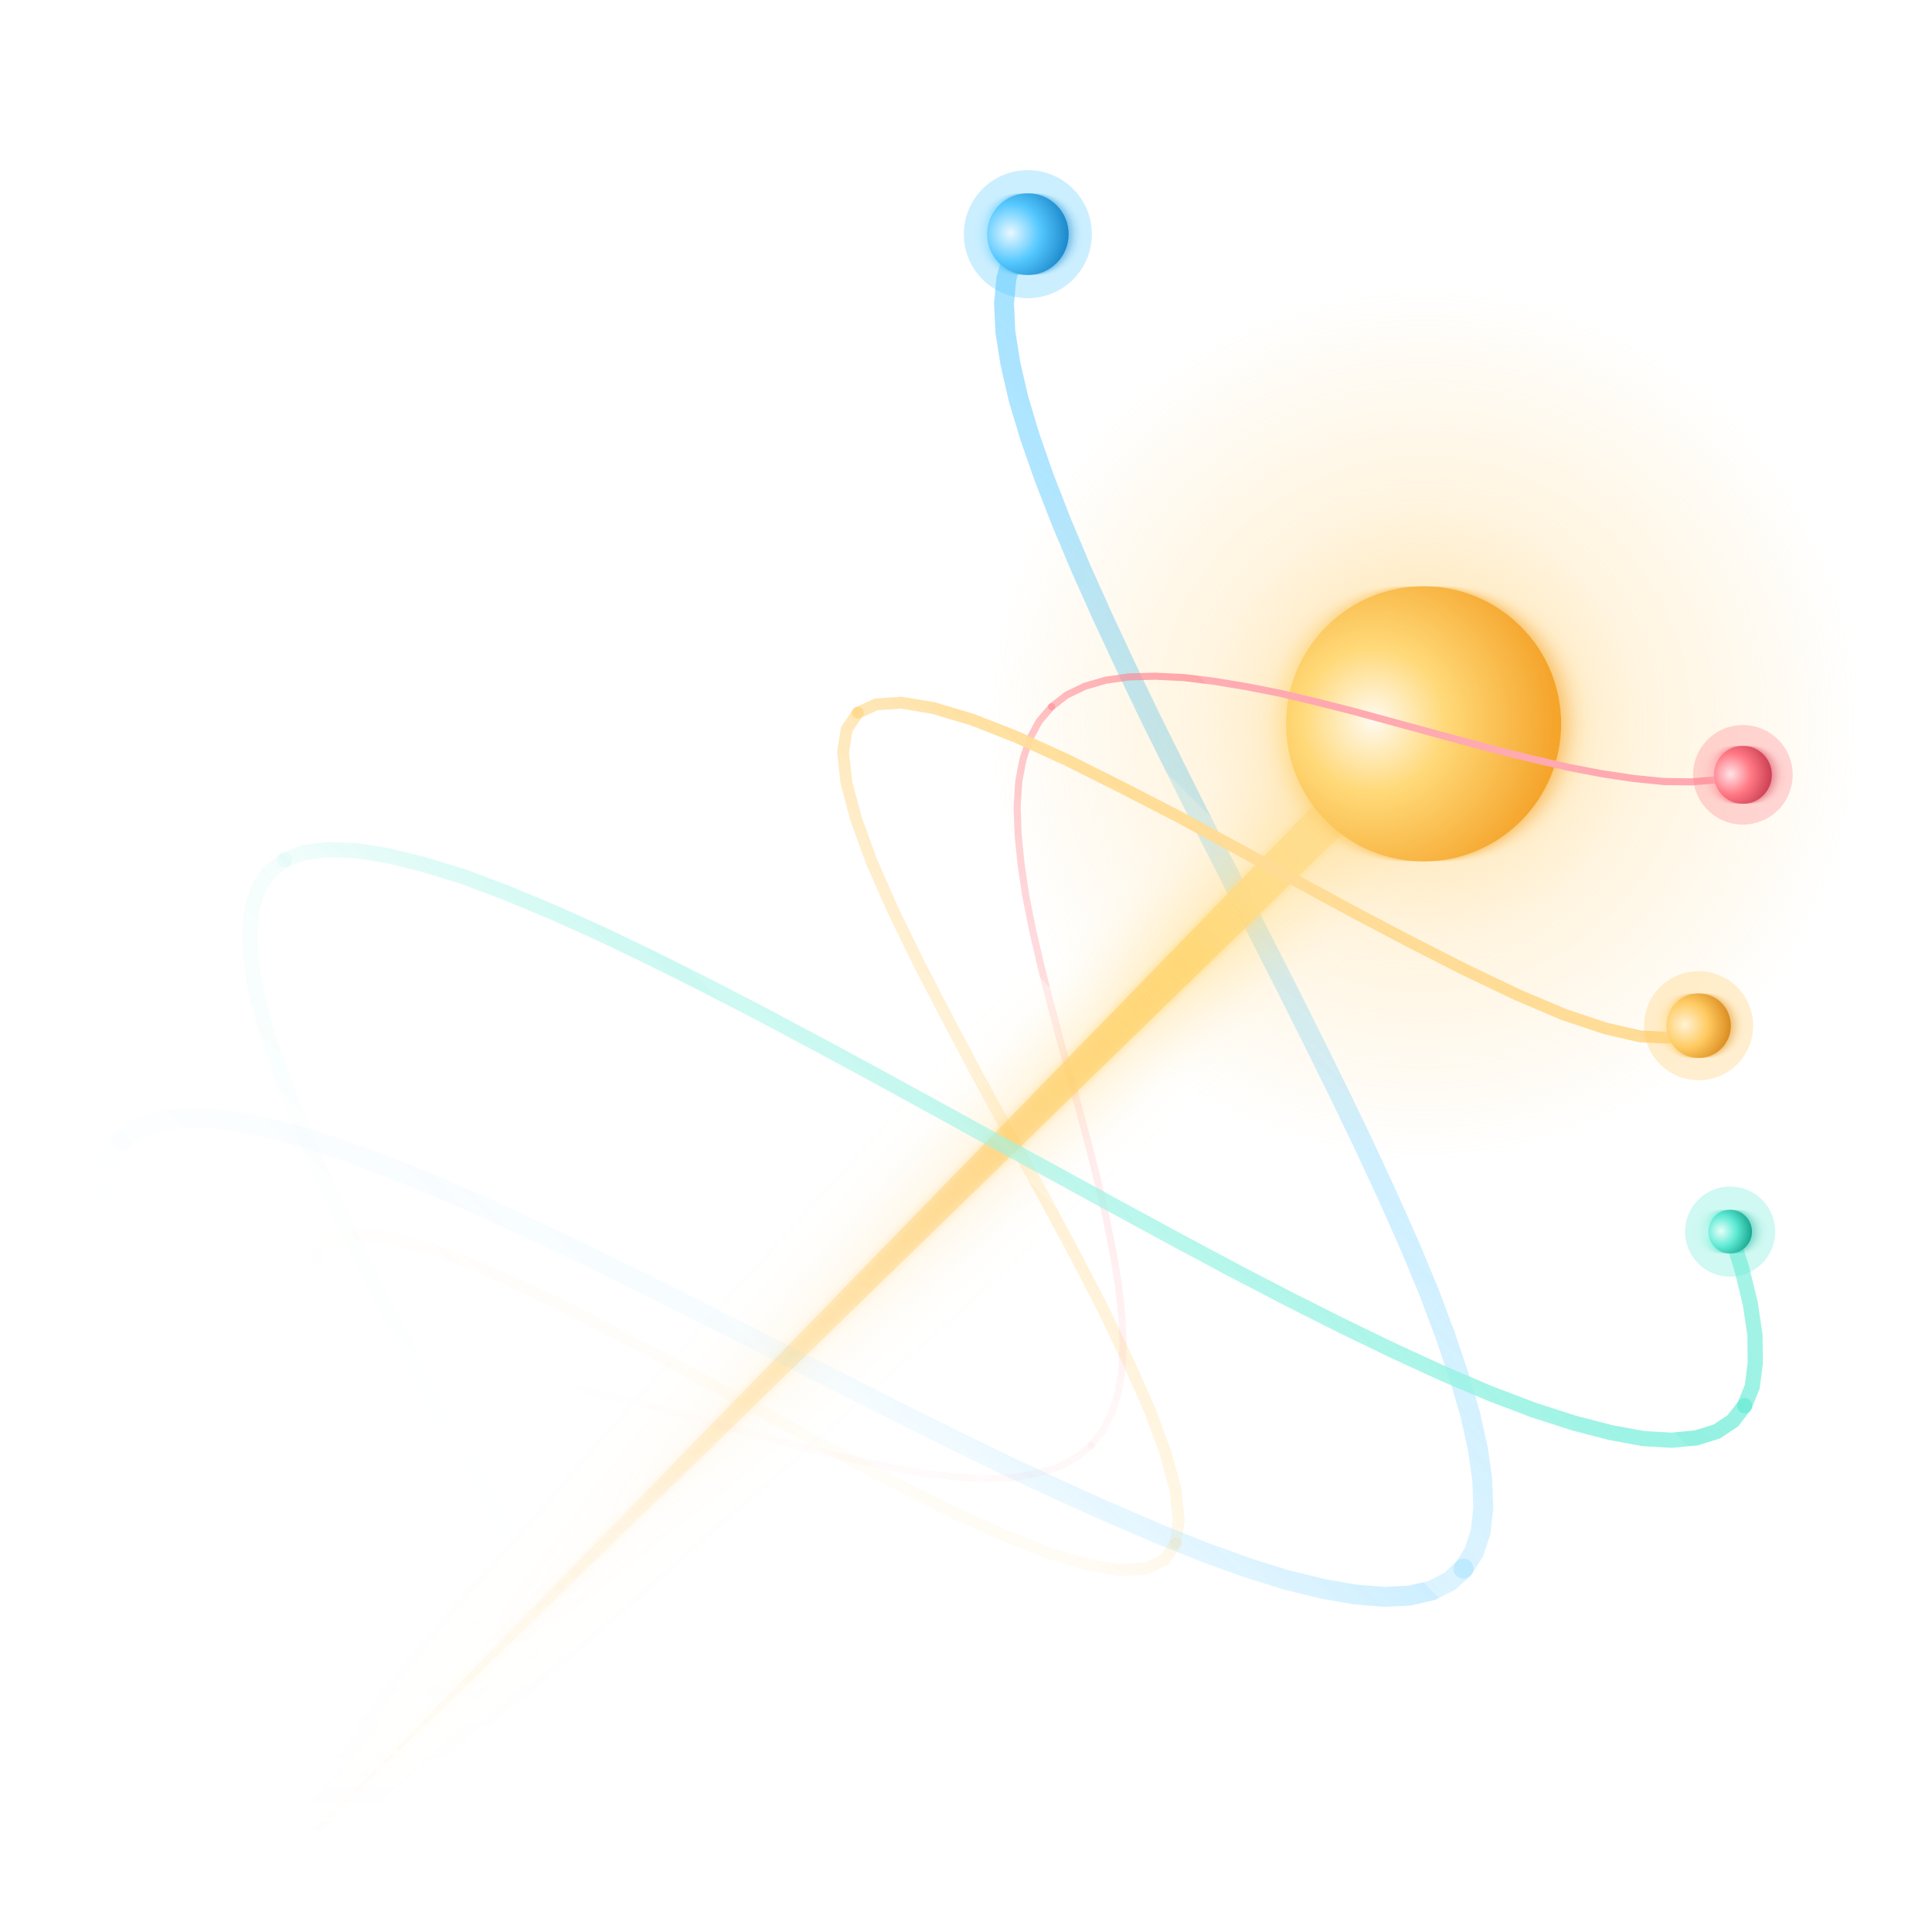
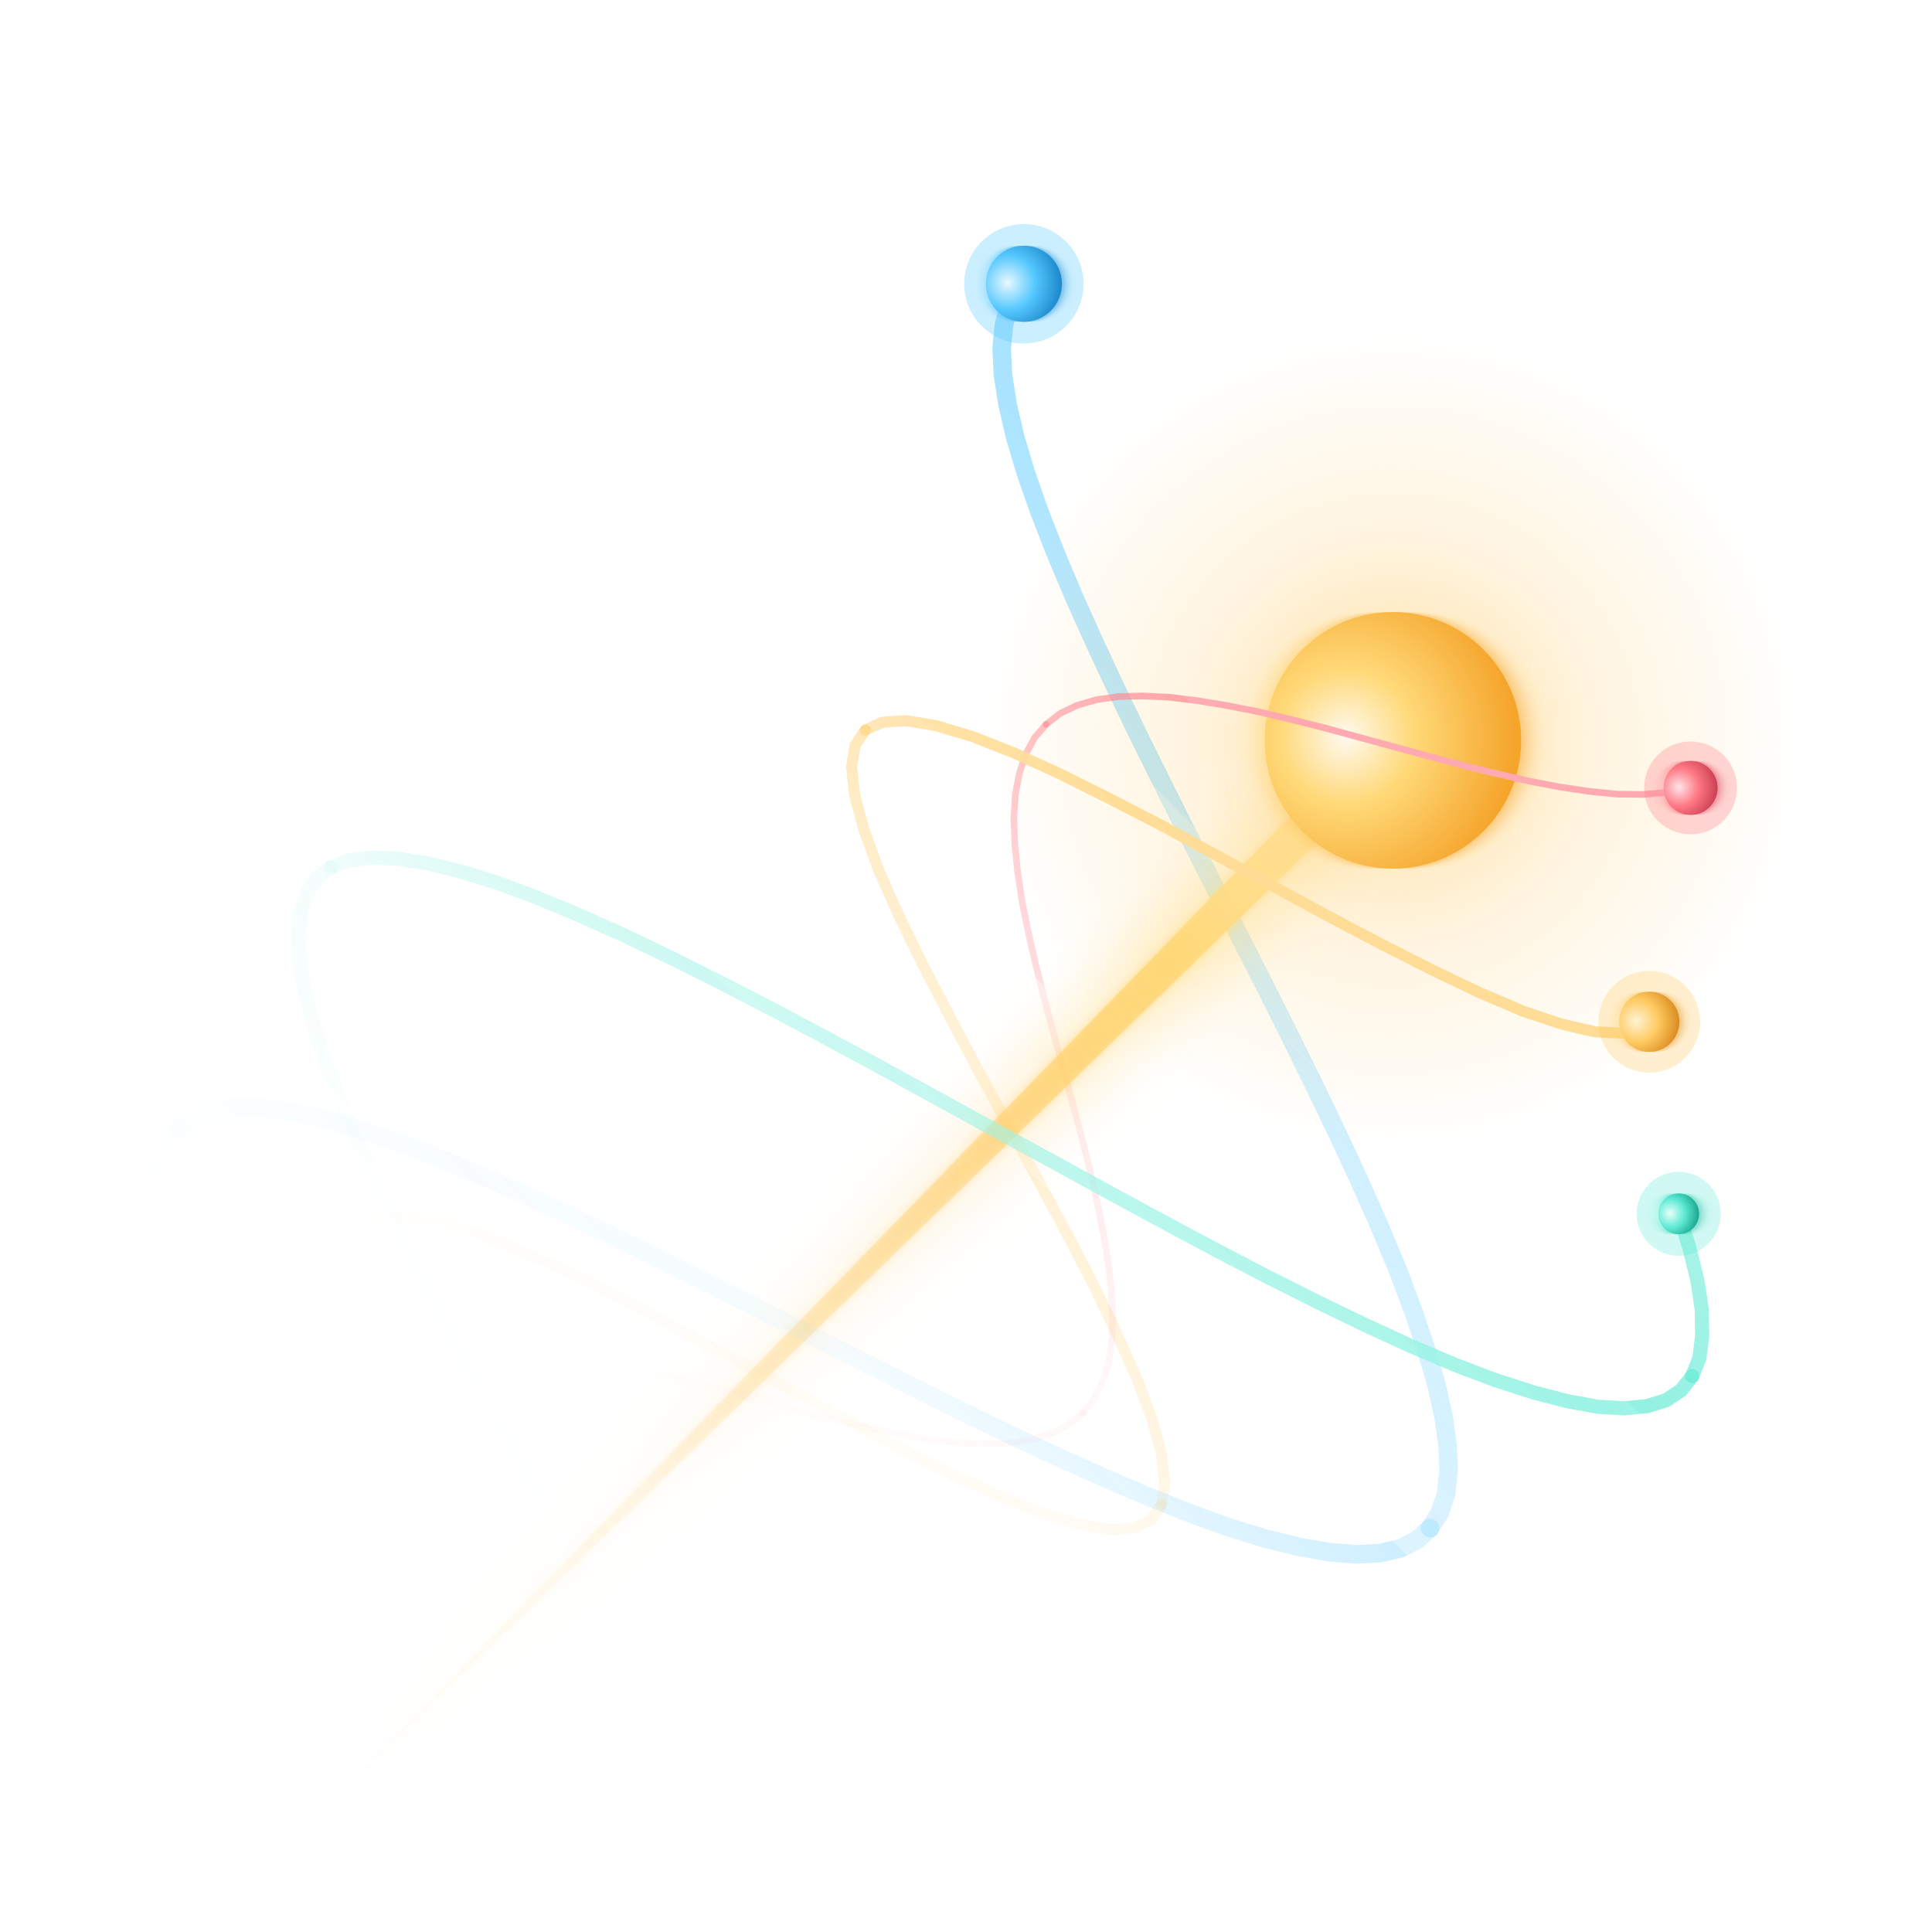
<svg xmlns="http://www.w3.org/2000/svg" width="512" height="512" aria-label="Commit Trail logo" viewBox="0 0 512 512">
  <defs>
    <linearGradient id="ts" x1="-340" x2="0" y1="0" y2="0" gradientUnits="userSpaceOnUse">
      <stop offset="0" stop-color="#ffca61" stop-opacity="0" />
      <stop offset=".3" stop-color="#ffca61" stop-opacity=".1" />
      <stop offset=".6" stop-color="#ffca61" stop-opacity=".4" />
      <stop offset=".8" stop-color="#ffd978" stop-opacity=".8" />
      <stop offset="1" stop-color="#fff1cc" />
    </linearGradient>
    <linearGradient id="gab" x1="-540" x2="284" y1="0" y2="0" gradientUnits="userSpaceOnUse">
      <stop offset="0" stop-color="#55c8ff" stop-opacity=".5" />
      <stop offset="0" stop-color="#77d3ff" stop-opacity=".8" />
      <stop offset=".1" stop-color="#9bdfff" />
      <stop offset=".1" stop-color="#95dcff" />
      <stop offset=".2" stop-color="#68ceff" stop-opacity=".7" />
      <stop offset=".2" stop-color="#55c8ff" stop-opacity=".5" />
      <stop offset=".3" stop-color="#55c8ff" stop-opacity=".3" />
      <stop offset=".3" stop-color="#55c8ff" stop-opacity=".3" />
      <stop offset=".3" stop-color="#55c8ff" stop-opacity=".6" />
      <stop offset=".4" stop-color="#7dd5ff" stop-opacity=".8" />
      <stop offset=".4" stop-color="#9ddfff" />
      <stop offset=".5" stop-color="#91dbff" stop-opacity=".9" />
      <stop offset=".5" stop-color="#60cbff" stop-opacity=".7" />
      <stop offset=".5" stop-color="#55c8ff" stop-opacity=".4" />
      <stop offset=".6" stop-color="#55c8ff" stop-opacity=".3" />
      <stop offset=".6" stop-color="#55c8ff" stop-opacity=".4" />
      <stop offset=".7" stop-color="#55c8ff" stop-opacity=".6" />
      <stop offset=".7" stop-color="#83d7ff" stop-opacity=".9" />
      <stop offset=".8" stop-color="#9edfff" />
      <stop offset=".8" stop-color="#8cdaff" stop-opacity=".9" />
      <stop offset=".8" stop-color="#58c9ff" stop-opacity=".7" />
      <stop offset=".9" stop-color="#55c8ff" stop-opacity=".4" />
      <stop offset=".9" stop-color="#55c8ff" stop-opacity=".3" />
      <stop offset="1" stop-color="#55c8ff" stop-opacity=".4" />
      <stop offset="1" stop-color="#55c8ff" stop-opacity=".7" />
    </linearGradient>
    <linearGradient id="gfb" x1="-270" x2="14" y1="0" y2="0" gradientUnits="userSpaceOnUse">
      <stop offset="0" stop-color="#fff" stop-opacity="0" />
      <stop offset=".3" stop-color="#fff" stop-opacity=".1" />
      <stop offset=".5" stop-color="#fff" stop-opacity=".5" />
      <stop offset=".8" stop-color="#fff" />
      <stop offset="1" stop-color="#fff" />
    </linearGradient>
    <linearGradient id="gaa" x1="-409" x2="155" y1="0" y2="0" gradientUnits="userSpaceOnUse">
      <stop offset="0" stop-color="#ffca61" stop-opacity=".5" />
      <stop offset="0" stop-color="#ffd37b" stop-opacity=".8" />
      <stop offset=".1" stop-color="#ffdd98" />
      <stop offset=".1" stop-color="#ffdb93" />
      <stop offset=".1" stop-color="#ffcf70" stop-opacity=".7" />
      <stop offset=".2" stop-color="#ffca61" stop-opacity=".5" />
      <stop offset=".2" stop-color="#ffca61" stop-opacity=".3" />
      <stop offset=".3" stop-color="#ffca61" stop-opacity=".3" />
      <stop offset=".3" stop-color="#ffca61" stop-opacity=".6" />
      <stop offset=".3" stop-color="#ffd580" stop-opacity=".8" />
      <stop offset=".4" stop-color="#ffde99" />
      <stop offset=".4" stop-color="#ffda90" stop-opacity=".9" />
      <stop offset=".4" stop-color="#ffcd6b" stop-opacity=".7" />
      <stop offset=".5" stop-color="#ffca61" stop-opacity=".5" />
      <stop offset=".5" stop-color="#ffca61" stop-opacity=".3" />
      <stop offset=".5" stop-color="#ffca61" stop-opacity=".4" />
      <stop offset=".6" stop-color="#ffca61" stop-opacity=".6" />
      <stop offset=".6" stop-color="#ffd684" stop-opacity=".9" />
      <stop offset=".6" stop-color="#ffde9a" />
      <stop offset=".7" stop-color="#ffd98d" stop-opacity=".9" />
      <stop offset=".7" stop-color="#ffcb66" stop-opacity=".7" />
      <stop offset=".8" stop-color="#ffca61" stop-opacity=".4" />
      <stop offset=".8" stop-color="#ffca61" stop-opacity=".3" />
      <stop offset=".8" stop-color="#ffca61" stop-opacity=".4" />
      <stop offset=".9" stop-color="#ffca61" stop-opacity=".6" />
      <stop offset=".9" stop-color="#ffd788" stop-opacity=".9" />
      <stop offset=".9" stop-color="#ffde9a" />
      <stop offset="1" stop-color="#ffd88a" stop-opacity=".9" />
      <stop offset="1" stop-color="#ffca61" stop-opacity=".7" />
    </linearGradient>
    <linearGradient id="gfa" x1="-250" x2="-4" y1="0" y2="0" gradientUnits="userSpaceOnUse">
      <stop offset="0" stop-color="#fff" stop-opacity="0" />
      <stop offset=".3" stop-color="#fff" stop-opacity=".1" />
      <stop offset=".5" stop-color="#fff" stop-opacity=".5" />
      <stop offset=".8" stop-color="#fff" />
      <stop offset="1" stop-color="#fff" />
    </linearGradient>
    <linearGradient id="gac" x1="-438" x2="248" y1="0" y2="0" gradientUnits="userSpaceOnUse">
      <stop offset="0" stop-color="#ffa3ac" stop-opacity=".9" />
      <stop offset="0" stop-color="#ffadb4" />
      <stop offset=".1" stop-color="#ff96a0" stop-opacity=".8" />
      <stop offset=".1" stop-color="#ff7884" stop-opacity=".6" />
      <stop offset=".2" stop-color="#ff7884" stop-opacity=".4" />
      <stop offset=".2" stop-color="#ff7884" stop-opacity=".3" />
      <stop offset=".2" stop-color="#ff7884" stop-opacity=".5" />
      <stop offset=".3" stop-color="#ff848f" stop-opacity=".7" />
      <stop offset=".3" stop-color="#ffa6ae" stop-opacity=".9" />
      <stop offset=".3" stop-color="#ffacb3" />
      <stop offset=".4" stop-color="#ff929c" stop-opacity=".8" />
      <stop offset=".4" stop-color="#ff7884" stop-opacity=".6" />
      <stop offset=".5" stop-color="#ff7884" stop-opacity=".3" />
      <stop offset=".5" stop-color="#ff7884" stop-opacity=".3" />
      <stop offset=".5" stop-color="#ff7884" stop-opacity=".5" />
      <stop offset=".6" stop-color="#ff8994" stop-opacity=".8" />
      <stop offset=".6" stop-color="#ffa8b0" />
      <stop offset=".7" stop-color="#ffaab2" />
      <stop offset=".7" stop-color="#ff8d97" stop-opacity=".8" />
      <stop offset=".7" stop-color="#ff7884" stop-opacity=".5" />
      <stop offset=".8" stop-color="#ff7884" stop-opacity=".3" />
      <stop offset=".8" stop-color="#ff7884" stop-opacity=".3" />
      <stop offset=".8" stop-color="#ff7884" stop-opacity=".5" />
      <stop offset=".9" stop-color="#ff8e98" stop-opacity=".8" />
      <stop offset=".9" stop-color="#ffaab2" />
      <stop offset="1" stop-color="#ffa8b0" />
      <stop offset="1" stop-color="#ff8893" stop-opacity=".8" />
    </linearGradient>
    <linearGradient id="gfc" x1="-230" x2="40" y1="0" y2="0" gradientUnits="userSpaceOnUse">
      <stop offset="0" stop-color="#fff" stop-opacity="0" />
      <stop offset=".3" stop-color="#fff" stop-opacity=".1" />
      <stop offset=".5" stop-color="#fff" stop-opacity=".5" />
      <stop offset=".8" stop-color="#fff" />
      <stop offset="1" stop-color="#fff" />
    </linearGradient>
    <linearGradient id="gam" x1="-535" x2="243" y1="0" y2="0" gradientUnits="userSpaceOnUse">
      <stop offset="0" stop-color="#5eead4" stop-opacity=".3" />
      <stop offset="0" stop-color="#5eead4" stop-opacity=".4" />
      <stop offset=".1" stop-color="#5eead4" stop-opacity=".7" />
      <stop offset=".1" stop-color="#8df1e1" stop-opacity=".9" />
      <stop offset=".2" stop-color="#a1f4e6" />
      <stop offset=".2" stop-color="#8ff1e1" stop-opacity=".9" />
      <stop offset=".3" stop-color="#60ead4" stop-opacity=".7" />
      <stop offset=".3" stop-color="#5eead4" stop-opacity=".4" />
      <stop offset=".3" stop-color="#5eead4" stop-opacity=".3" />
      <stop offset=".4" stop-color="#5eead4" stop-opacity=".4" />
      <stop offset=".4" stop-color="#5eead4" stop-opacity=".6" />
      <stop offset=".5" stop-color="#8af0e0" stop-opacity=".9" />
      <stop offset=".5" stop-color="#a1f4e6" />
      <stop offset=".6" stop-color="#92f2e2" stop-opacity=".9" />
      <stop offset=".6" stop-color="#64ebd5" stop-opacity=".7" />
      <stop offset=".7" stop-color="#5eead4" stop-opacity=".4" />
      <stop offset=".7" stop-color="#5eead4" stop-opacity=".3" />
      <stop offset=".7" stop-color="#5eead4" stop-opacity=".4" />
      <stop offset=".8" stop-color="#5eead4" stop-opacity=".6" />
      <stop offset=".8" stop-color="#87f0df" stop-opacity=".9" />
      <stop offset=".9" stop-color="#a1f4e6" />
      <stop offset=".9" stop-color="#94f2e3" stop-opacity=".9" />
      <stop offset="1" stop-color="#68ebd6" stop-opacity=".7" />
      <stop offset="1" stop-color="#5eead4" stop-opacity=".4" />
    </linearGradient>
    <linearGradient id="gfm" x1="-262" x2="-30" y1="0" y2="0" gradientUnits="userSpaceOnUse">
      <stop offset="0" stop-color="#fff" stop-opacity="0" />
      <stop offset=".3" stop-color="#fff" stop-opacity=".1" />
      <stop offset=".5" stop-color="#fff" stop-opacity=".5" />
      <stop offset=".8" stop-color="#fff" />
      <stop offset="1" stop-color="#fff" />
    </linearGradient>
    <radialGradient id="sun" cx="38%" cy="36%" r="66%">
      <stop offset="0" stop-color="#fffaf0" />
      <stop offset=".4" stop-color="#ffd978" />
      <stop offset="1" stop-color="#f5a52c" />
    </radialGradient>
    <radialGradient id="sg">
      <stop offset="0" stop-color="#ffca61" stop-opacity=".6" />
      <stop offset=".5" stop-color="#ffca61" stop-opacity=".2" />
      <stop offset="1" stop-color="#ffca61" stop-opacity="0" />
    </radialGradient>
    <radialGradient id="db" cx="36%" cy="34%" r="72%">
      <stop offset="0" stop-color="#e8f8ff" />
      <stop offset=".5" stop-color="#55c8ff" />
      <stop offset="1" stop-color="#1b86c9" />
    </radialGradient>
    <radialGradient id="da" cx="36%" cy="34%" r="72%">
      <stop offset="0" stop-color="#fff3d4" />
      <stop offset=".5" stop-color="#ffca61" />
      <stop offset="1" stop-color="#d98a1e" />
    </radialGradient>
    <radialGradient id="dc" cx="36%" cy="34%" r="72%">
      <stop offset="0" stop-color="#ffe4e7" />
      <stop offset=".5" stop-color="#ff7884" />
      <stop offset="1" stop-color="#c93e52" />
    </radialGradient>
    <radialGradient id="dm" cx="36%" cy="34%" r="72%">
      <stop offset="0" stop-color="#e6fffa" />
      <stop offset=".5" stop-color="#5eead4" />
      <stop offset="1" stop-color="#17a58e" />
    </radialGradient>
    <mask id="mkb" width="324" height="304" x="-290" y="-152" maskUnits="userSpaceOnUse">
      <path fill="url(#gfb)" d="M-270-144H14v288h-284z" />
    </mask>
    <mask id="mka" width="286" height="212" x="-270" y="-106" maskUnits="userSpaceOnUse">
      <path fill="url(#gfa)" d="M-250-98H-4V98h-246z" />
    </mask>
    <mask id="mkc" width="310" height="156" x="-250" y="-78" maskUnits="userSpaceOnUse">
      <path fill="url(#gfc)" d="M-230-70H40V70h-270z" />
    </mask>
    <mask id="mkm" width="272" height="340" x="-282" y="-170" maskUnits="userSpaceOnUse">
      <path fill="url(#gfm)" d="M-262-162h232v324h-232z" />
    </mask>
    <filter id="glow" width="200%" height="200%" x="-50%" y="-50%">
      <feGaussianBlur result="b" stdDeviation="2.2" />
      <feMerge>
        <feMergeNode in="b" />
        <feMergeNode in="SourceGraphic" />
      </feMerge>
    </filter>
    <filter id="soft" width="200%" height="200%" x="-50%" y="-50%">
      <feGaussianBlur result="b" stdDeviation="1" />
      <feMerge>
        <feMergeNode in="b" />
        <feMergeNode in="SourceGraphic" />
      </feMerge>
    </filter>
    <filter id="haze" width="140%" height="700%" x="-20%" y="-300%">
      <feGaussianBlur stdDeviation="6" />
    </filter>
  </defs>
-   <g transform="translate(-30.0 -99.8) scale(1.257)">
+   <g transform="translate(-10.6 -75.7) scale(1.172)">
    <g fill="none" stroke-linecap="round" transform="translate(324 232) rotate(-45)">
      <g mask="url(#mkb)">
        <g>
          <animateTransform attributeName="transform" dur="3.5s" from="0 0" repeatCount="indefinite" to="-270.5 0" type="translate" />
          <path stroke="url(#gab)" stroke-width="4.2" d="m-540.5-125.5 4-3.3 4-2.1 4-1 4 .1" />
          <path stroke="url(#gab)" stroke-width="4.2" d="m-388.3 131.6 4-1.6 4-2.6 4-3.8 4-4.8 4-5.9 4-6.8 4-7.8 4-8.6 4-9.4 4-10 4.1-10.7 4-11.2 4-11.7 4-11.9 4-12.1 4-12.3 4-12.3 4-12.1 4-12 4-11.6 4-11.2 4-10.8 4-10.1 4-9.4 4-8.7 4-7.8 4-6.9 4-5.9 4-4.9 4-3.9 4-2.7 4-1.6 4.1-.5" />
          <path stroke="url(#gab)" stroke-width="4.2" d="m-120 131.9 4-.9 4-2 4-3.2 4-4.3 4-5.3 4-6.3 4-7.3 4-8.1 4.1-9 4-9.7 4-10.4 4-10.9 4-11.4 4-11.8 4-12 4-12.3 4-12.2 4-12.3 4-12 4-11.9 4-11.4 4-11 4-10.5 4-9.8 4-9.1 4-8.3 4-7.4 4-6.4 4-5.5 4-4.4 4.1-3.4 4-2.2 4-1.1 4 .1" />
          <path stroke="url(#gab)" stroke-width="4.2" d="m152.3 131.7 4-1.5 4-2.6 4-3.6 4-4.8 4-5.8 4.1-6.7 4-7.7 4-8.6 4-9.3 4-10 4-10.6 4-11.2 4-11.6 4-11.9 4-12.1 4-12.3 4-12.3 4-12.1 4-12 4-11.7 4-11.2 4-10.8 4-10.2 4-9.5 4-8.7 4-7.9 4-7 4.1-6 4-5 4-3.9 4-2.8 4-1.7 4-.6" />
        </g>
      </g>
      <g mask="url(#mka)">
        <g>
          <animateTransform attributeName="transform" dur="2.25s" from="0 0" repeatCount="indefinite" to="-158.7 0" type="translate" />
          <path stroke="url(#gaa)" stroke-width="2.5" d="m-408.7-81.8 4-3.2 4-1" />
          <path stroke="url(#gaa)" stroke-width="2.5" d="m-320.2 85.9 4.1-1.8 4-3.9 4-5.9 4-7.8 4-9.5 4.1-10.9 4-12.1 4-13 4-13.5 4.1-13.7 4-13.5 4-13 4-12.2 4.1-11.1 4-9.6 4-8 4-6.1 4.1-4.1 4-2 4 .2" />
          <path stroke="url(#gaa)" stroke-width="2.5" d="m-159.2 85.2 4-3 4.1-5.1 4-7 4-8.7 4-10.4 4.1-11.6 4-12.6 4-13.3 4-13.7 4-13.6 4.1-13.3 4-12.6 4-11.6 4-10.3 4.1-8.8 4-6.9 4-5 4-2.9 4.1-.8" />
          <path stroke="url(#gaa)" stroke-width="2.5" d="m-2.2 85.8 4-2 4-4.2 4-6.2 4.1-8 4-9.7 4-11.1 4-12.2L30 19.3l4-13.5 4-13.7 4-13.5 4.1-12.9 4-12.1 4-10.9 4-9.5 4-7.7 4.1-5.9 4-3.8 4-1.7 4 .5" />
        </g>
      </g>
      <g mask="url(#mkc)">
        <g>
          <animateTransform attributeName="transform" dur="1.5s" from="0 0" repeatCount="indefinite" to="-207.7 0" type="translate" />
          <path stroke="url(#gac)" stroke-width="1.5" d="m-361.5 57.7 4-1.2 4-2 4-2.7 4-3.6 4-4.3 4-4.9 4-5.4 4-6 4-6.4 4-6.7 4.1-6.9 4-7 4-7 4-6.9 4-6.7 4-6.5 4-6 4-5.6 4-5 4-4.4 4-3.7 4-2.9 4-2.1 4.1-1.3 4-.5 4 .4" />
          <path stroke="url(#gac)" stroke-width="1.5" d="m-157.1 58 4-.5 4-1.3 4-2.1 4-2.9 4-3.7 4-4.4 4-5 4-5.6 4-6 4.1-6.5 4-6.7 4-6.9 4-7 4-7 4-6.9 4-6.7 4-6.4 4-6 4-5.4 4-4.9 4-4.3 4.1-3.6 4-2.7 4-2 4-1.2 4-.3" />
          <path stroke="url(#gac)" stroke-width="1.5" d="m51.3 58 4-.6 4-1.5 4-2.3 4-3.1 4-3.8 4-4.5 4.1-5.1 4-5.6 4-6.2 4-6.5 4-6.7 4-7 4-7 4-7 4-6.9 4-6.6 4-6.3 4-5.9 4-5.4 4.1-4.8 4-4.1 4-3.4 4-2.7 4-1.8 4-1 4-.2" />
        </g>
      </g>
      <g mask="url(#mkm)">
        <g>
          <animateTransform attributeName="transform" dur="5s" from="0 0" repeatCount="indefinite" to="-272.9 0" type="translate" />
          <path stroke="url(#gam)" stroke-width="3.2" d="m-534.9 0 4-13.8 4-13.7 4-13.5 4-13.1 4-12.7 4-12.1 4-11.4 4-10.7 4-9.8 4.1-8.8 4-7.8 4-6.8 4-5.6 4-4.4 4-3.2 4-1.9 4-.7 4 .6" />
          <path stroke="url(#gam)" stroke-width="3.2" d="m-326.4 149.4 4-1.8 4-3.1 4-4.3 4-5.6 4-6.6 4-7.8 4-8.8 4-9.7 4.1-10.6 4-11.4 4-12 4-12.7 4-13.1 4-13.4 4-13.7 4-13.8 4-13.9 4-13.7 4-13.5 4.1-13.1 4-12.7 4-12.2 4-11.4 4-10.7 4-9.9 4-8.9 4-7.9 4-6.9 4-5.6 4.1-4.5 4-3.3 4-2 4-.8 4 .5" />
          <path stroke="url(#gam)" stroke-width="3.2" d="m-53.8 149.5 4-1.7 4-3.1 4.1-4.2 4-5.4 4-6.6 4-7.7 4-8.7 4-9.7 4-10.5 4-11.4 4-12 4-12.6 4-13 4.1-13.5 4-13.6 4-13.9 4-13.8 4-13.7 4-13.5 4-13.2 4-12.8 4-12.1 4-11.6 4.1-10.7 4-9.9 4-9 4-8 4-6.9 4-5.8 4-4.6 4-3.3 4-2.1 4-.9 4.1.5" />
          <path stroke="url(#gam)" stroke-width="3.2" d="m218.9 149.6 4-1.7 4-2.9 4-4.2 4-5.3 4-6.5 4-7.6" />
        </g>
      </g>
      <path fill="url(#ts)" d="m-340 0 330-11v22Z" filter="url(#haze)" opacity=".5" />
      <path fill="url(#ts)" d="M-340 0-8-4.5v9Z" filter="url(#soft)" />
      <circle r="92" fill="url(#sg)">
        <animate attributeName="r" dur="1.25s" repeatCount="indefinite" values="92;100;92" />
        <animate attributeName="opacity" dur="1.25s" repeatCount="indefinite" values="1;.8;1" />
      </circle>
      <circle r="29" fill="url(#sun)" filter="url(#glow)" />
      <g mask="url(#mkb)">
        <g>
          <animateTransform attributeName="transform" dur="3.5s" from="0 0" repeatCount="indefinite" to="-270.5 0" type="translate" />
          <path stroke="url(#gab)" stroke-width="4.2" d="m-524.5-131.8 4 1.3 4.1 2.4 4 3.5 4 4.6 4 5.7 4 6.6 4 7.5 4 8.4 4 9.3 4 9.9 4 10.5 4 11.1 4 11.6 4 11.8 4 12.1 4 12.3 4 12.3 4 12.1 4 12.1 4 11.7 4 11.3 4 10.9 4 10.2 4.1 9.6 4 8.9 4 8 4 7.1 4 6.2 4 5.1 4 4.1 4 3 4 1.8 4 .8 4-.4" />
          <path stroke="url(#gab)" stroke-width="4.2" d="m-256.1-132 4 .7 4 1.8 4 2.9 4 4 4 5.1 4 6.1 4 7 4 8 4 8.8 4 9.5 4 10.2 4 10.9 4 11.3 4 11.7 4 12 4 12.1 4 12.3 4 12.3 4 12.1 4 11.9 4 11.5 4.1 11.2 4 10.5 4 10 4 9.3 4 8.5 4 7.6 4 6.6 4 5.7 4 4.7 4 3.6 4 2.5 4 1.3 4 .2" />
          <path stroke="url(#gab)" stroke-width="4.2" d="m16.2-131.8 4 1.2 4 2.3 4 3.4 4 4.5 4 5.6 4 6.5 4 7.5 4 8.3 4 9.2 4 9.8 4 10.5 4 11.1 4 11.5 4 11.8 4 12.1 4 12.3 4 12.2 4 12.3 4.1 12 4 11.7 4 11.4 4 10.9 4 10.3 4 9.7 4 8.9 4 8.1 4 7.1 4 6.3 4 5.2 4 4.2 4 3.1 4 1.9 4 .9 4-.3" />
        </g>
      </g>
      <circle cx="14" cy="-132" r="13.5" fill="#55c8ff" opacity=".3">
        <animate attributeName="cy" dur="3.5s" repeatCount="indefinite" values="-132.0;-122.0;-93.3;-50.5;0.0;50.5;93.3;122.0;132.0;122.0;93.3;50.5;0.0;-50.5;-93.3;-122.0;-132.0" />
      </circle>
      <circle cx="14" cy="-132" r="8.6" fill="url(#db)" filter="url(#soft)">
        <animate attributeName="cy" dur="3.5s" repeatCount="indefinite" values="-132.0;-122.0;-93.3;-50.5;0.0;50.5;93.3;122.0;132.0;122.0;93.3;50.5;0.0;-50.5;-93.3;-122.0;-132.0" />
        <animate attributeName="r" dur="3.5s" repeatCount="indefinite" values="8.6;8.9;9.2;9.4;9.5;9.4;9.2;8.9;8.6;8.2;7.9;7.7;7.6;7.7;7.9;8.2;8.6" />
        <animate attributeName="opacity" dur="3.5s" repeatCount="indefinite" values="0.73;0.83;0.92;0.98;1.00;0.98;0.92;0.83;0.73;0.62;0.53;0.47;0.45;0.47;0.53;0.62;0.72" />
      </circle>
      <g mask="url(#mka)">
        <g>
          <animateTransform attributeName="transform" dur="2.25s" from="0 0" repeatCount="indefinite" to="-158.7 0" type="translate" />
          <path stroke="url(#gaa)" stroke-width="2.5" d="m-400.7-86 4.1 1.2 4 3.3 4 5.3 4 7.3 4.1 9.1 4 10.5 4 11.8 4 12.8 4.1 13.3 4 13.7 4 13.6 4 13.2 4.1 12.5 4 11.4 4 10.1 4 8.5 4.1 6.6 4 4.7 4 2.6 4 .4" />
          <path stroke="url(#gaa)" stroke-width="2.5" d="m-239.7-85.6 4 2.4 4.1 4.4 4 6.5 4 8.3 4 9.9 4.1 11.3 4 12.4 4 13.1 4 13.6 4.1 13.7 4 13.4 4 12.9 4 11.9 4.1 10.7 4 9.2 4 7.4 4 5.6 4.1 3.5 4 1.4 4-.8" />
          <path stroke="url(#gaa)" stroke-width="2.5" d="m-82.7-86 4 1.5 4 3.5 4 5.6 4.1 7.6 4 9.2 4 10.7 4 12 4.1 12.8 4 13.5 4 13.7 4 13.5 4.1 13.2 4 12.3 4 11.3 4 9.9 4.1 8.2 4 6.4 4 4.4 4 2.4 4.1.1" />
          <path stroke="url(#gaa)" stroke-width="2.5" d="m78.2-85.4 4.1 2.6 4 4.7 4 6.8 4 8.5 4.1 10.1 4 11.4 4 12.5 4 13.3 4.1 13.6 4 13.6 4 13.4 4 12.7 4.1 11.8 4 10.5 4 9 4 7.3 4.1 5.3 4 3.2 4 1.1" />
        </g>
      </g>
      <circle cx="-4" cy="86" r="11.5" fill="#ffca61" opacity=".3">
        <animate attributeName="cy" dur="2.25s" repeatCount="indefinite" values="86.0;79.5;60.8;32.9;0.0;-32.9;-60.8;-79.5;-86.0;-79.5;-60.8;-32.9;-0.0;32.9;60.8;79.5;86.0" />
      </circle>
      <circle cx="-4" cy="86" r="6.8" fill="url(#da)" filter="url(#soft)">
        <animate attributeName="cy" dur="2.25s" repeatCount="indefinite" values="86.0;79.5;60.8;32.9;0.0;-32.9;-60.8;-79.5;-86.0;-79.5;-60.8;-32.9;-0.0;32.9;60.8;79.5;86.0" />
        <animate attributeName="r" dur="2.25s" repeatCount="indefinite" values="6.8;6.5;6.2;6.1;6.0;6.1;6.2;6.5;6.8;7.0;7.3;7.4;7.5;7.4;7.3;7.0;6.8" />
        <animate attributeName="opacity" dur="2.25s" repeatCount="indefinite" values="0.73;0.62;0.53;0.47;0.45;0.47;0.53;0.62;0.72;0.83;0.92;0.98;1.00;0.98;0.92;0.83;0.73" />
      </circle>
      <g mask="url(#mkc)">
        <g>
          <animateTransform attributeName="transform" dur="1.5s" from="0 0" repeatCount="indefinite" to="-207.7 0" type="translate" />
          <path stroke="url(#gac)" stroke-width="1.5" d="m-437.7-34.1 4 5.9 4 6.4 4 6.6 4 6.9 4 7 4.1 7 4 7 4 6.7 4 6.5 4 6.1 4 5.6 4 5.1 4 4.4 4 3.8 4 3 4 2.2 4 1.4 4.1.5 4-.3" />
          <path stroke="url(#gac)" stroke-width="1.5" d="m-257.3-57.6 4 1.2 4 2.1 4 2.8 4 3.7 4 4.3 4 4.9 4 5.6 4 6 4 6.4 4.1 6.7 4 6.9 4 7 4 7 4 6.9 4 6.7 4 6.4 4 6 4 5.6 4 4.9 4 4.3 4 3.7 4.1 2.8 4 2.1 4 1.2 4 .4" />
          <path stroke="url(#gac)" stroke-width="1.5" d="m-52.9-58 4 .5 4 1.4 4 2.2 4 3 4 3.8 4 4.4 4 5.1 4 5.6 4.1 6.1 4 6.5 4 6.7 4 7 4 7 4 7 4 6.9 4 6.6 4 6.4 4 5.9 4 5.4 4 4.9 4.1 4.2 4 3.4 4 2.8 4 1.9 4 1 4 .3" />
          <path stroke="url(#gac)" stroke-width="1.5" d="m155.5-58 4 .7 4 1.6 4 2.3 4 3.2 4 3.8 4.1 4.6 4 5.2 4 5.7 4 6.1 4 6.6 4 6.8 4 6.9 4 7.1 4 6.9 4 6.9 4 6.6 4 6.3 4.1 5.8 4 5.3 4 4.8 4 4 4 3.4 4 2.6" />
        </g>
      </g>
      <circle cx="40" cy="55.2" r="10.5" fill="#ff7884" opacity=".3">
        <animate attributeName="cy" dur="1.5s" repeatCount="indefinite" values="55.2;57.8;51.7;37.7;17.9;-4.6;-26.3;-44.1;-55.2;-57.8;-51.7;-37.7;-17.9;4.6;26.3;44.1;55.2" />
      </circle>
      <circle cx="40" cy="55.2" r="6.1" fill="url(#dc)" filter="url(#soft)">
        <animate attributeName="cy" dur="1.5s" repeatCount="indefinite" values="55.2;57.8;51.7;37.7;17.9;-4.6;-26.3;-44.1;-55.2;-57.8;-51.7;-37.7;-17.9;4.6;26.3;44.1;55.2" />
        <animate attributeName="r" dur="1.5s" repeatCount="indefinite" values="6.1;5.8;5.6;5.4;5.2;5.2;5.3;5.4;5.6;5.9;6.1;6.3;6.5;6.5;6.4;6.3;6.1" />
        <animate attributeName="opacity" dur="1.5s" repeatCount="indefinite" values="0.81;0.70;0.60;0.52;0.46;0.45;0.48;0.55;0.64;0.75;0.85;0.93;0.99;1.00;0.97;0.90;0.81" />
      </circle>
      <g mask="url(#mkm)">
        <g>
          <animateTransform attributeName="transform" dur="5s" from="0 0" repeatCount="indefinite" to="-272.9 0" type="translate" />
          <path stroke="url(#gam)" stroke-width="3.2" d="m-462.8-149.4 4 1.9 4.1 3.1 4 4.4 4 5.6 4 6.7 4 7.8 4 8.8 4 9.8 4 10.6 4 11.4 4 12.1 4 12.6 4.1 13.1 4 13.5 4 13.7 4 13.8 4 13.8 4 13.8 4 13.4 4 13.2 4 12.7 4 12.1 4.1 11.4 4 10.7 4 9.8 4 8.9 4 7.9 4 6.8 4 5.6 4 4.5 4 3.2 4 2 4.1.7 4-.6" />
          <path stroke="url(#gam)" stroke-width="3.2" d="m-190.1-149.5 4 1.8 4 3.1 4 4.3 4 5.5 4 6.6 4.1 7.7 4 8.8 4 9.7 4 10.5 4 11.4 4 12 4 12.6 4 13.1 4 13.4 4 13.7 4 13.8 4.1 13.9 4 13.7 4 13.5 4 13.2 4 12.7 4 12.1 4 11.5 4 10.8 4 9.9 4 8.9 4.1 8 4 6.8 4 5.8 4 4.5 4 3.3 4 2.1 4 .8 4-.5" />
          <path stroke="url(#gam)" stroke-width="3.2" d="m82.6-149.5 4 1.7 4 2.9 4 4.2 4 5.4 4 6.6 4 7.6 4 8.7 4 9.6 4 10.6 4.1 11.3 4 11.9 4 12.6 4 13.1 4 13.4 4 13.7 4 13.8 4 13.8 4 13.7 4 13.6 4 13.2 4.1 12.7 4 12.2 4 11.6 4 10.8 4 9.9 4 9 4 8.1 4 6.9 4 5.8 4 4.6 4.1 3.4 4 2.2 4 .9 4-.4" />
        </g>
      </g>
      <circle cx="-30" cy="121.4" r="9.5" fill="#5eead4" opacity=".3">
        <animate attributeName="cy" dur="5s" repeatCount="indefinite" values="121.4;78.4;23.5;-35.0;-88.2;-127.9;-148.2;-145.9;-121.4;-78.4;-23.5;35.0;88.2;127.9;148.2;145.9;121.4" />
      </circle>
      <circle cx="-30" cy="121.4" r="4.6" fill="url(#dm)" filter="url(#soft)">
        <animate attributeName="cy" dur="5s" repeatCount="indefinite" values="121.4;78.4;23.5;-35.0;-88.2;-127.9;-148.2;-145.9;-121.4;-78.4;-23.5;35.0;88.2;127.9;148.2;145.9;121.4" />
        <animate attributeName="r" dur="5s" repeatCount="indefinite" values="4.6;4.5;4.4;4.4;4.5;4.7;4.9;5.1;5.3;5.4;5.5;5.5;5.4;5.2;5.0;4.8;4.6" />
        <animate attributeName="opacity" dur="5s" repeatCount="indefinite" values="0.56;0.49;0.45;0.46;0.50;0.58;0.68;0.79;0.89;0.96;1.00;0.99;0.95;0.87;0.77;0.66;0.56" />
      </circle>
    </g>
  </g>
</svg>
